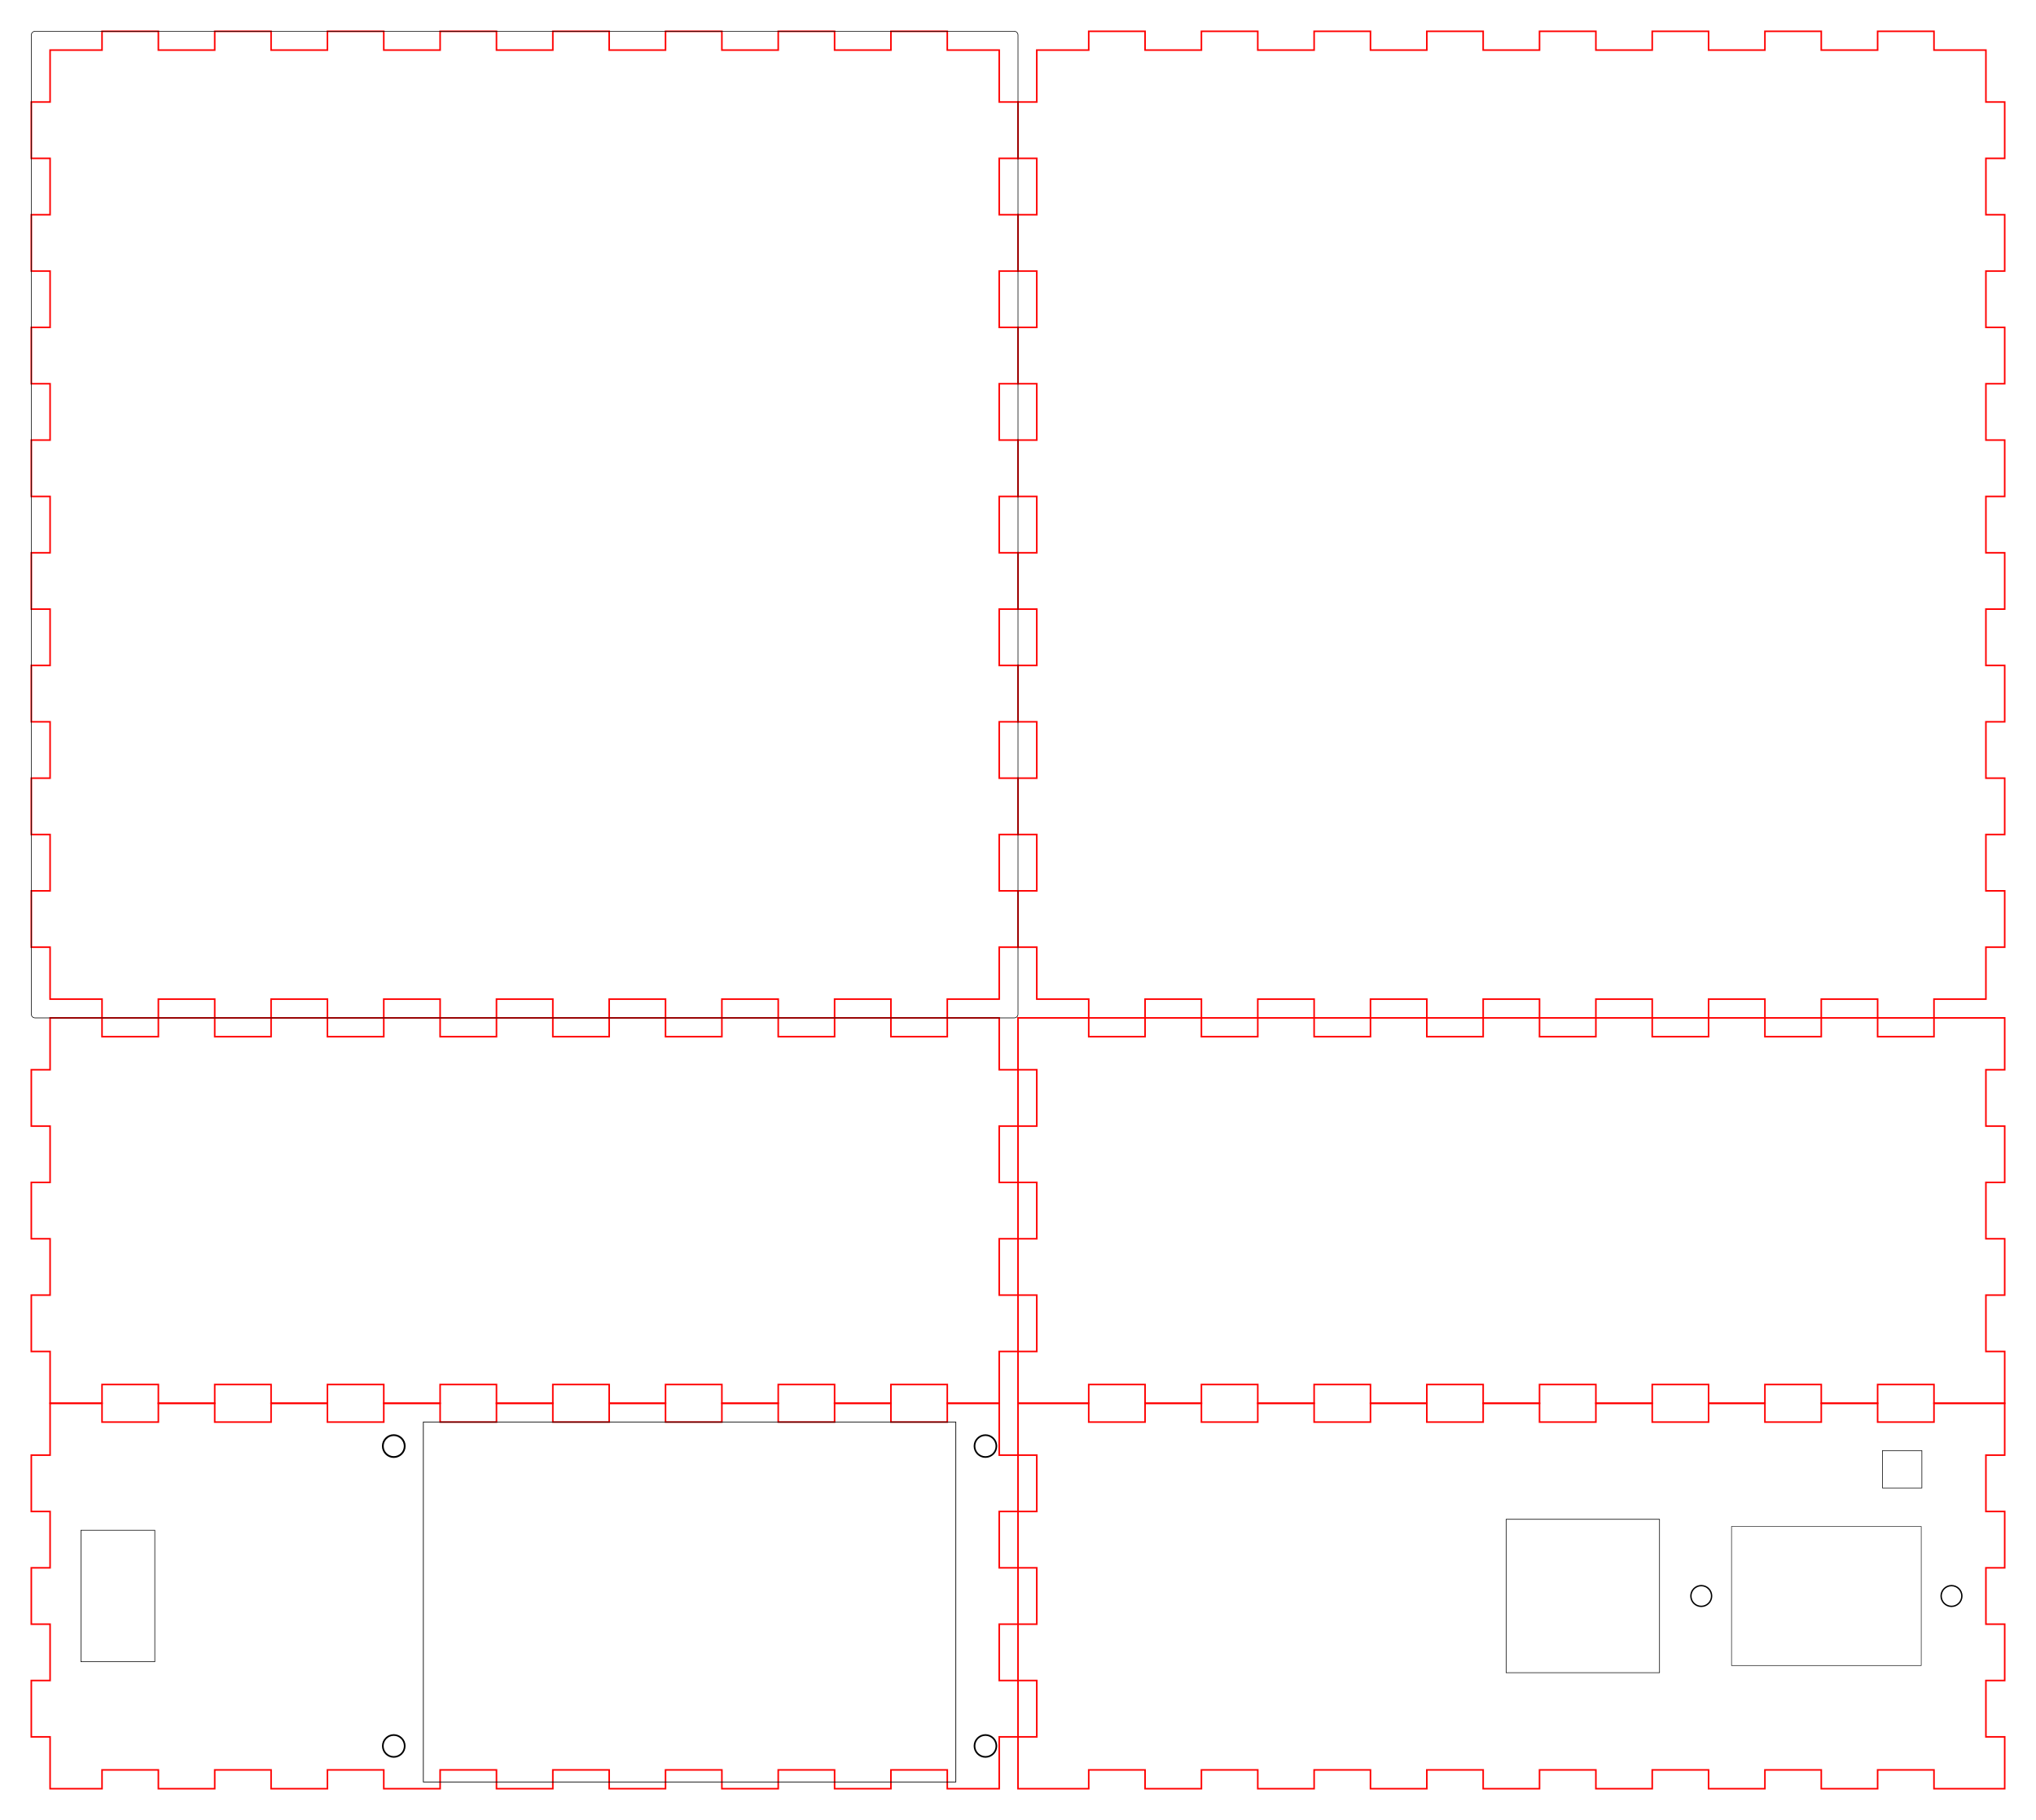
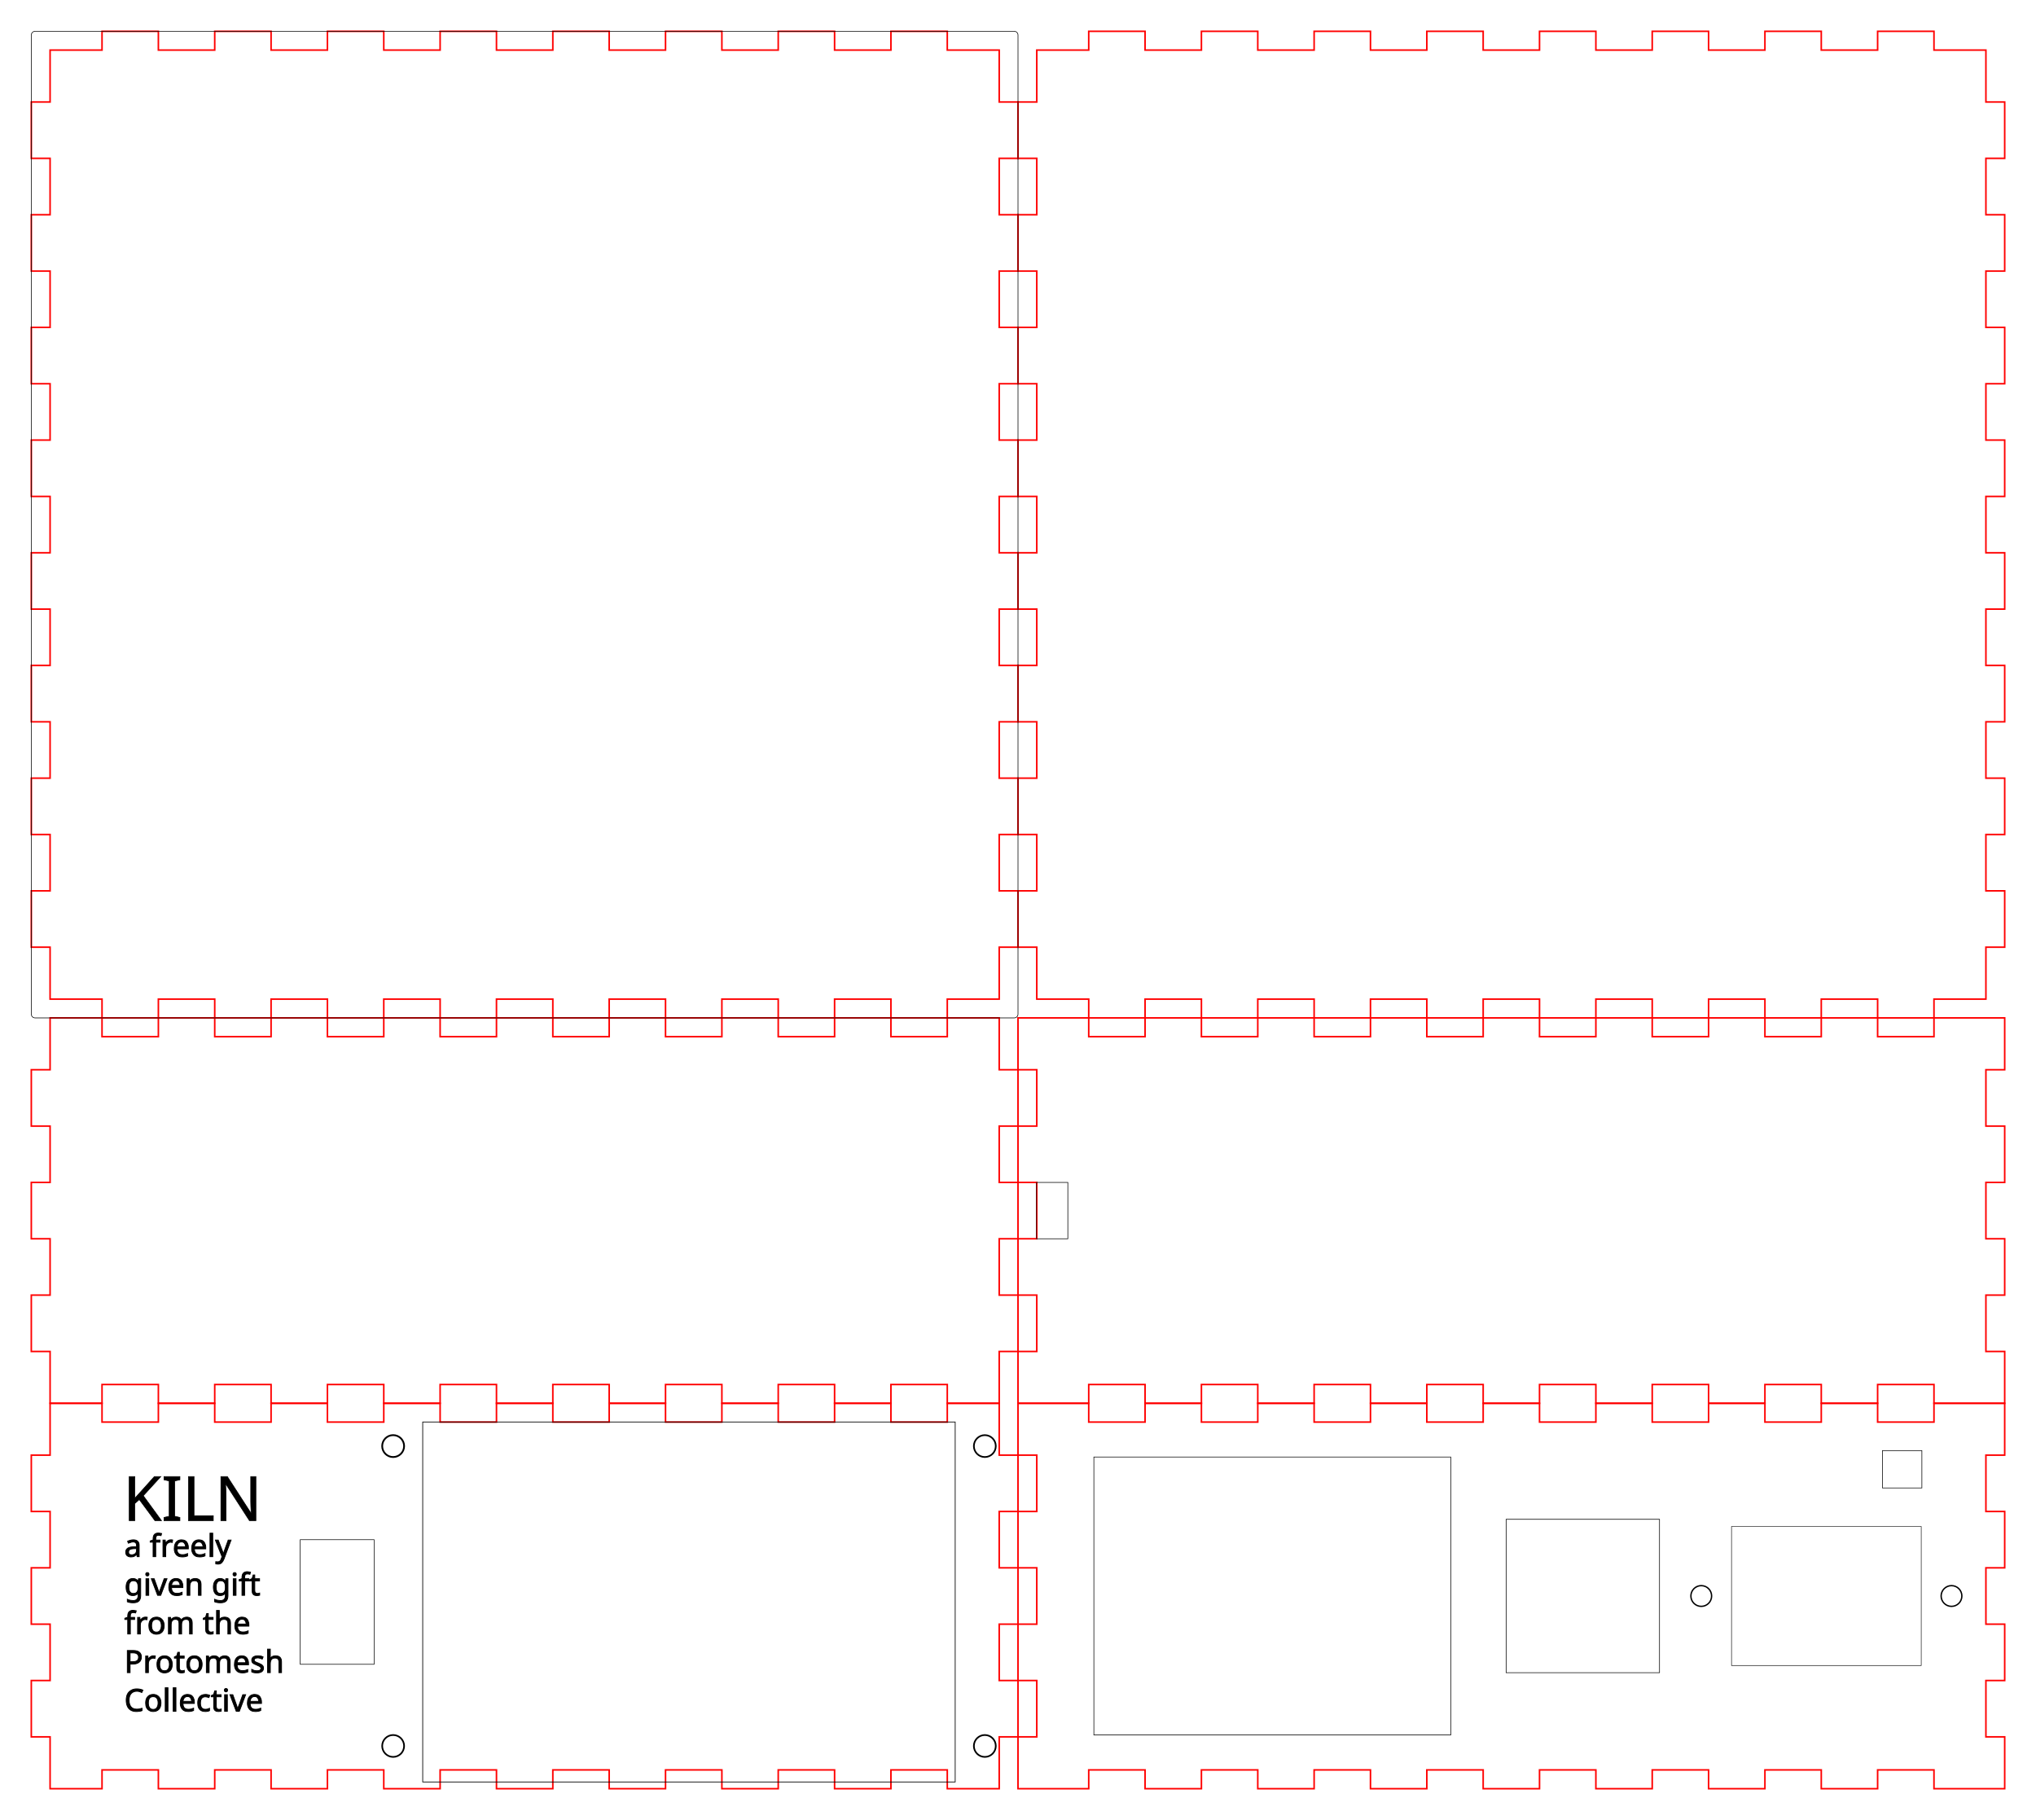
<svg xmlns="http://www.w3.org/2000/svg" width="325.18mm" height="290.71mm" viewBox="-5 -5 325.18 290.71" version="1.1" id="svg6">
  <defs id="defs6" />
  <g transform="matrix(1, 0, 0, -1, 78.79492, 249.9307)" id="g1">
    <path stroke="#ff0000" stroke-width="0.25" fill="none" d="M75.795 30.780 L67.500 30.780 67.500 27.780 58.500 27.780 58.500 30.780 49.500 30.780 49.500 27.780 40.500 27.780 40.500 30.780 31.500 30.780 31.500 27.780 22.500 27.780 22.500 30.780 13.500 30.780 13.500 27.780 4.500 27.780 4.500 30.780 -4.500 30.780 -4.500 27.780 -13.500 27.780 -13.500 30.780 -22.500 30.780 -22.500 27.780 -31.500 27.780 -31.500 30.780 -40.500 30.780 -40.500 27.780 -49.500 27.780 -49.500 30.780 -58.500 30.780 -58.500 27.780 -67.500 27.780 -67.500 30.780 -75.795 30.780 -75.795 27.780 -75.795 22.500 -78.795 22.500 -78.795 13.500 -75.795 13.500 -75.795 4.500 -78.795 4.500 -78.795 -4.500 -75.795 -4.500 -75.795 -13.500 -78.795 -13.500 -78.795 -22.500 -75.795 -22.500 -75.795 -27.780 -75.795 -30.780 -67.500 -30.780 -67.500 -27.780 -58.500 -27.780 -58.500 -30.780 -49.500 -30.780 -49.500 -27.780 -40.500 -27.780 -40.500 -30.780 -31.500 -30.780 -31.500 -27.780 -22.500 -27.780 -22.500 -30.780 -13.500 -30.780 -13.500 -27.780 -4.500 -27.780 -4.500 -30.780 4.500 -30.780 4.500 -27.780 13.500 -27.780 13.500 -30.780 22.500 -30.780 22.500 -27.780 31.500 -27.780 31.500 -30.780 40.500 -30.780 40.500 -27.780 49.500 -27.780 49.500 -30.780 58.500 -30.780 58.500 -27.780 67.500 -27.780 67.500 -30.780 75.795 -30.780 75.795 -27.780 75.795 -22.500 78.795 -22.500 78.795 -13.500 75.795 -13.500 75.795 -4.500 78.795 -4.500 78.795 4.500 75.795 4.500 75.795 13.500 78.795 13.500 78.795 22.500 75.795 22.500 75.795 27.780 Z" id="path1" />
-     <rect x="59.07" y="-10.5" width="11.8" height="21" stroke="#000000" stroke-width="0.1" fill="none" id="rect6-2-8" transform="scale(-1,1)" />
-     <g id="g10-4" style="fill:none" transform="matrix(-0.9999978,0,0,1,112.1369,-109.88)">
+     <rect x="24.044" y="-10.909" width="11.803" height="19.903" stroke="#000000" stroke-width="0.097" fill="none" id="rect6-2-8" transform="scale(-1,1)" />
+     <g id="g10-4" style="fill:none" transform="matrix(-0.9999978,0,0,1,112.0369,-109.88)">
      <rect x="51.622" y="80.49" width="101.5" height="57.5" stroke="#000000" stroke-width="0.1" fill="none" id="pcb_size-5" style="display:none;fill:none;stroke:none;stroke-width:0;stroke-dasharray:none" />
      <g id="g9-5" transform="translate(-164.9598,-92.57482)" style="fill:none;stroke:#000000;stroke-opacity:1">
        <circle style="fill:none;fill-opacity:1;stroke:#000000;stroke-width:0.284;stroke-opacity:1" id="path9-17" cx="298" cy="226.4" r="1.75" />
        <circle style="fill:none;fill-opacity:1;stroke:#000000;stroke-width:0.265;stroke-opacity:1" id="path9-5-1" cx="203.5" cy="226.4" r="1.75" />
        <circle style="fill:none;fill-opacity:1;stroke:#000000;stroke-width:0.265;stroke-opacity:1" id="path9-1-1" cx="298" cy="178.5" r="1.75" />
        <circle style="fill:none;fill-opacity:1;stroke:#000000;stroke-width:0.265;stroke-opacity:1" id="path9-11-5" cx="203.5" cy="178.5" r="1.75" />
      </g>
      <rect style="fill:none;stroke:#000000;stroke-width:0.115;stroke-dasharray:none;stroke-opacity:1" id="touchscreen_cutout-2" width="85.045" height="57.5" x="-128.318" y="-137.673" transform="scale(-1)" ry="0" />
    </g>
-     <text xml:space="preserve" style="font-size:3.175px;writing-mode:lr-tb;direction:ltr;fill:none;stroke:#000000;stroke-width:0.1;stroke-dasharray:none" x="28.246" y="-12.049" id="text9" transform="matrix(1,0,0,-1,9.1666664e-7,61.56055)">
-       <tspan id="tspan9" style="stroke-width:0.1" x="28.246" y="-12.049" />
-     </text>
+     <g id="g8" transform="translate(-9.63271,4.1359772e-4)">
+       <text xml:space="preserve" style="font-style:normal;font-variant:normal;font-weight:normal;font-stretch:normal;font-size:9.878px;font-family:'Cascadia Code';-inkscape-font-specification:'Cascadia Code, Normal';font-variant-ligatures:normal;font-variant-caps:normal;font-variant-numeric:normal;font-variant-east-asian:normal;writing-mode:lr-tb;direction:ltr;fill:#000000;fill-opacity:1;stroke:#000000;stroke-width:0.1;stroke-dasharray:none" x="-54.478" y="-12.031" id="text9" transform="scale(1,-1)">
+         <tspan id="tspan1" style="font-style:normal;font-variant:normal;font-weight:normal;font-stretch:normal;font-size:9.878px;font-family:'Cascadia Code';-inkscape-font-specification:'Cascadia Code, Normal';font-variant-ligatures:normal;font-variant-caps:normal;font-variant-numeric:normal;font-variant-east-asian:normal" x="-54.478" y="-12.031">KILN</tspan>
+       </text>
+       <text xml:space="preserve" style="font-style:normal;font-variant:normal;font-weight:300;font-stretch:normal;font-size:3.836px;font-family:Corbel;-inkscape-font-specification:'Corbel, Light';font-variant-ligatures:normal;font-variant-caps:normal;font-variant-numeric:normal;font-variant-east-asian:normal;writing-mode:lr-tb;direction:ltr;white-space:pre;inline-size:36.441;display:inline;fill:#000000;fill-opacity:1;stroke:#000000;stroke-width:0.1" x="24.502" y="242.617" id="text8" transform="matrix(1.287502,0,0,-1.287502,-85.8575,318.648)">
+         <tspan x="24.502" y="242.617" id="tspan2">a freely 
+ </tspan>
+         <tspan x="24.502" y="247.412" id="tspan3">given gift 
+ </tspan>
+         <tspan x="24.502" y="252.207" id="tspan4">from the 
+ </tspan>
+         <tspan x="24.502" y="257.002" id="tspan5">Protomesh 
+ </tspan>
+         <tspan x="24.502" y="261.797" id="tspan6">Collective</tspan>
+       </text>
+     </g>
  </g>
  <g transform="matrix(1, 0, 0, -1, 78.79492, 188.3701)" id="g2">
    <path stroke="#ff0000" stroke-width="0.25" fill="none" d="M75.795 30.780 L67.500 30.780 67.500 27.780 58.500 27.780 58.500 30.780 49.500 30.780 49.500 27.780 40.500 27.780 40.500 30.780 31.500 30.780 31.500 27.780 22.500 27.780 22.500 30.780 13.500 30.780 13.500 27.780 4.500 27.780 4.500 30.780 -4.500 30.780 -4.500 27.780 -13.500 27.780 -13.500 30.780 -22.500 30.780 -22.500 27.780 -31.500 27.780 -31.500 30.780 -40.500 30.780 -40.500 27.780 -49.500 27.780 -49.500 30.780 -58.500 30.780 -58.500 27.780 -67.500 27.780 -67.500 30.780 -75.795 30.780 -75.795 27.780 -75.795 22.500 -78.795 22.500 -78.795 13.500 -75.795 13.500 -75.795 4.500 -78.795 4.500 -78.795 -4.500 -75.795 -4.500 -75.795 -13.500 -78.795 -13.500 -78.795 -22.500 -75.795 -22.500 -75.795 -27.780 -75.795 -30.780 -67.500 -30.780 -67.500 -27.780 -58.500 -27.780 -58.500 -30.780 -49.500 -30.780 -49.500 -27.780 -40.500 -27.780 -40.500 -30.780 -31.500 -30.780 -31.500 -27.780 -22.500 -27.780 -22.500 -30.780 -13.500 -30.780 -13.500 -27.780 -4.500 -27.780 -4.500 -30.780 4.500 -30.780 4.500 -27.780 13.500 -27.780 13.500 -30.780 22.500 -30.780 22.500 -27.780 31.500 -27.780 31.500 -30.780 40.500 -30.780 40.500 -27.780 49.500 -27.780 49.500 -30.780 58.500 -30.780 58.500 -27.780 67.500 -27.780 67.500 -30.780 75.795 -30.780 75.795 -27.780 75.795 -22.500 78.795 -22.500 78.795 -13.500 75.795 -13.500 75.795 -4.500 78.795 -4.500 78.795 4.500 75.795 4.500 75.795 13.500 78.795 13.500 78.795 22.500 75.795 22.500 75.795 27.780 Z" id="path2" />
  </g>
  <g transform="matrix(1, 0, 0, -1, 236.3848, 249.9307)" id="g3">
    <path stroke="#ff0000" stroke-width="0.25" fill="none" d="M78.795 30.780 L75.795 30.780 67.500 30.780 67.500 27.780 58.500 27.780 58.500 30.780 49.500 30.780 49.500 27.780 40.500 27.780 40.500 30.780 31.500 30.780 31.500 27.780 22.500 27.780 22.500 30.780 13.500 30.780 13.500 27.780 4.500 27.780 4.500 30.780 -4.500 30.780 -4.500 27.780 -13.500 27.780 -13.500 30.780 -22.500 30.780 -22.500 27.780 -31.500 27.780 -31.500 30.780 -40.500 30.780 -40.500 27.780 -49.500 27.780 -49.500 30.780 -58.500 30.780 -58.500 27.780 -67.500 27.780 -67.500 30.780 -75.795 30.780 -78.795 30.780 -78.795 27.780 -78.795 22.500 -75.795 22.500 -75.795 13.500 -78.795 13.500 -78.795 4.500 -75.795 4.500 -75.795 -4.500 -78.795 -4.500 -78.795 -13.500 -75.795 -13.500 -75.795 -22.500 -78.795 -22.500 -78.795 -27.780 -78.795 -30.780 -75.795 -30.780 -67.500 -30.780 -67.500 -27.780 -58.500 -27.780 -58.500 -30.780 -49.500 -30.780 -49.500 -27.780 -40.500 -27.780 -40.500 -30.780 -31.500 -30.780 -31.500 -27.780 -22.500 -27.780 -22.500 -30.780 -13.500 -30.780 -13.500 -27.780 -4.500 -27.780 -4.500 -30.780 4.500 -30.780 4.500 -27.780 13.500 -27.780 13.500 -30.780 22.500 -30.780 22.500 -27.780 31.500 -27.780 31.500 -30.780 40.500 -30.780 40.500 -27.780 49.500 -27.780 49.500 -30.780 58.500 -30.780 58.500 -27.780 67.500 -27.780 67.500 -30.780 75.795 -30.780 78.795 -30.780 78.795 -27.780 78.795 -22.500 75.795 -22.500 75.795 -13.500 78.795 -13.500 78.795 -4.500 75.795 -4.500 75.795 4.500 78.795 4.500 78.795 13.500 75.795 13.500 75.795 22.500 78.795 22.500 78.795 27.780 Z" id="path3" />
    <g id="g7" transform="rotate(-180,1.165236,-30.78044)">
      <rect style="fill:none;stroke:#000000;stroke-width:0.1;stroke-dasharray:none;stroke-opacity:1" id="rect7" width="24.5" height="24.5" x="-73.811" y="-21.335" transform="matrix(0,1,1,0,0,0)" />
      <g id="g12" transform="matrix(1,0,0,-1,-318.0461,68.3261)">
        <g id="g11" style="fill:none" transform="matrix(0.8281113,0,0,0.8281113,-9.644768,-20.09585)">
          <circle style="fill:none;fill-opacity:1;stroke:#000000;stroke-width:0.265;stroke-opacity:1" id="path9-11-6" cx="361.896" cy="181.114" r="2" />
          <circle style="fill:none;fill-opacity:1;stroke:#000000;stroke-width:0.265;stroke-opacity:1" id="path9-11-6-4" cx="313.632" cy="181.114" r="2" />
        </g>
        <rect x="254.911" y="118.787" width="30.3" height="22.2" stroke="#000000" stroke-width="0.082" fill="none" id="rect6-8-3" />
      </g>
-       <rect x="38.561" y="-69.007" width="46" height="57" stroke="#000000" stroke-width="0.108" fill="none" id="rect6-8" transform="matrix(0,-1,-1,0,0,0)" style="display:none;stroke-width:1;stroke-dasharray:none" />
+       <rect x="39.36" y="-69.008" width="44.402" height="57.002" stroke="#000000" stroke-width="0.108" fill="none" id="rect6-8" transform="matrix(0,-1,-1,0,0,0)" style="display:inline;fill:none;fill-opacity:1;stroke-width:0.098;stroke-dasharray:none" />
      <rect style="fill:none;stroke:#000000;stroke-width:0.1" id="rect1" width="6.298" height="5.967" x="295.654" y="226.706" transform="matrix(-1,0,0,1,238.7152,-311.4915)" />
    </g>
  </g>
  <g transform="matrix(1, 0, 0, -1, 236.3848, 188.3701)" id="g4">
    <path stroke="#ff0000" stroke-width="0.25" fill="none" d="M78.795 30.780 L75.795 30.780 67.500 30.780 67.500 27.780 58.500 27.780 58.500 30.780 49.500 30.780 49.500 27.780 40.500 27.780 40.500 30.780 31.500 30.780 31.500 27.780 22.500 27.780 22.500 30.780 13.500 30.780 13.500 27.780 4.500 27.780 4.500 30.780 -4.500 30.780 -4.500 27.780 -13.500 27.780 -13.500 30.780 -22.500 30.780 -22.500 27.780 -31.500 27.780 -31.500 30.780 -40.500 30.780 -40.500 27.780 -49.500 27.780 -49.500 30.780 -58.500 30.780 -58.500 27.780 -67.500 27.780 -67.500 30.780 -75.795 30.780 -78.795 30.780 -78.795 27.780 -78.795 22.500 -75.795 22.500 -75.795 13.500 -78.795 13.500 -78.795 4.500 -75.795 4.500 -75.795 -4.500 -78.795 -4.500 -78.795 -13.500 -75.795 -13.500 -75.795 -22.500 -78.795 -22.500 -78.795 -27.780 -78.795 -30.780 -75.795 -30.780 -67.500 -30.780 -67.500 -27.780 -58.500 -27.780 -58.500 -30.780 -49.500 -30.780 -49.500 -27.780 -40.500 -27.780 -40.500 -30.780 -31.500 -30.780 -31.500 -27.780 -22.500 -27.780 -22.500 -30.780 -13.500 -30.780 -13.500 -27.780 -4.500 -27.780 -4.500 -30.780 4.500 -30.780 4.500 -27.780 13.500 -27.780 13.500 -30.780 22.500 -30.780 22.500 -27.780 31.500 -27.780 31.500 -30.780 40.500 -30.780 40.500 -27.780 49.500 -27.780 49.500 -30.780 58.500 -30.780 58.500 -27.780 67.500 -27.780 67.500 -30.780 75.795 -30.780 78.795 -30.780 78.795 -27.780 78.795 -22.500 75.795 -22.500 75.795 -13.500 78.795 -13.500 78.795 -4.500 75.795 -4.500 75.795 4.500 78.795 4.500 78.795 13.500 75.795 13.500 75.795 22.500 78.795 22.500 78.795 27.780 Z" id="path4" />
+     <rect style="fill:none;fill-opacity:1;stroke:#000000;stroke-width:0.1;stroke-dasharray:none" id="rect9" width="5" height="9" x="-75.835" y="-4.5" transform="scale(1,-1)" />
  </g>
  <g transform="matrix(1, 0, 0, -1, 78.79492, 78.79492)" id="g5">
    <path stroke="#ff0000" stroke-width="0.25" fill="none" d="M67.500 78.795 L58.500 78.795 58.500 75.795 49.500 75.795 49.500 78.795 40.500 78.795 40.500 75.795 31.500 75.795 31.500 78.795 22.500 78.795 22.500 75.795 13.500 75.795 13.500 78.795 4.500 78.795 4.500 75.795 -4.500 75.795 -4.500 78.795 -13.500 78.795 -13.500 75.795 -22.500 75.795 -22.500 78.795 -31.500 78.795 -31.500 75.795 -40.500 75.795 -40.500 78.795 -49.500 78.795 -49.500 75.795 -58.500 75.795 -58.500 78.795 -67.500 78.795 -67.500 75.795 -75.795 75.795 -75.795 67.500 -78.795 67.500 -78.795 58.500 -75.795 58.500 -75.795 49.500 -78.795 49.500 -78.795 40.500 -75.795 40.500 -75.795 31.500 -78.795 31.500 -78.795 22.500 -75.795 22.500 -75.795 13.500 -78.795 13.500 -78.795 4.500 -75.795 4.500 -75.795 -4.500 -78.795 -4.500 -78.795 -13.500 -75.795 -13.500 -75.795 -22.500 -78.795 -22.500 -78.795 -31.500 -75.795 -31.500 -75.795 -40.500 -78.795 -40.500 -78.795 -49.500 -75.795 -49.500 -75.795 -58.500 -78.795 -58.500 -78.795 -67.500 -75.795 -67.500 -75.795 -75.795 -67.500 -75.795 -67.500 -78.795 -58.500 -78.795 -58.500 -75.795 -49.500 -75.795 -49.500 -78.795 -40.500 -78.795 -40.500 -75.795 -31.500 -75.795 -31.500 -78.795 -22.500 -78.795 -22.500 -75.795 -13.500 -75.795 -13.500 -78.795 -4.500 -78.795 -4.500 -75.795 4.500 -75.795 4.500 -78.795 13.500 -78.795 13.500 -75.795 22.500 -75.795 22.500 -78.795 31.500 -78.795 31.500 -75.795 40.500 -75.795 40.500 -78.795 49.500 -78.795 49.500 -75.795 58.500 -75.795 58.500 -78.795 67.500 -78.795 67.500 -75.795 75.795 -75.795 75.795 -67.500 78.795 -67.500 78.795 -58.500 75.795 -58.500 75.795 -49.500 78.795 -49.500 78.795 -40.500 75.795 -40.500 75.795 -31.500 78.795 -31.500 78.795 -22.500 75.795 -22.500 75.795 -13.500 78.795 -13.500 78.795 -4.500 75.795 -4.500 75.795 4.500 78.795 4.500 78.795 13.500 75.795 13.500 75.795 22.500 78.795 22.500 78.795 31.500 75.795 31.500 75.795 40.500 78.795 40.500 78.795 49.500 75.795 49.500 75.795 58.500 78.795 58.500 78.795 67.500 75.795 67.500 75.795 75.795 67.500 75.795 Z" id="path5" />
  </g>
  <g transform="matrix(1, 0, 0, -1, 236.3848, 78.79492)" id="g6">
    <path stroke="#ff0000" stroke-width="0.25" fill="none" d="M67.500 78.795 L58.500 78.795 58.500 75.795 49.500 75.795 49.500 78.795 40.500 78.795 40.500 75.795 31.500 75.795 31.500 78.795 22.500 78.795 22.500 75.795 13.500 75.795 13.500 78.795 4.500 78.795 4.500 75.795 -4.500 75.795 -4.500 78.795 -13.500 78.795 -13.500 75.795 -22.500 75.795 -22.500 78.795 -31.500 78.795 -31.500 75.795 -40.500 75.795 -40.500 78.795 -49.500 78.795 -49.500 75.795 -58.500 75.795 -58.500 78.795 -67.500 78.795 -67.500 75.795 -75.795 75.795 -75.795 67.500 -78.795 67.500 -78.795 58.500 -75.795 58.500 -75.795 49.500 -78.795 49.500 -78.795 40.500 -75.795 40.500 -75.795 31.500 -78.795 31.500 -78.795 22.500 -75.795 22.500 -75.795 13.500 -78.795 13.500 -78.795 4.500 -75.795 4.500 -75.795 -4.500 -78.795 -4.500 -78.795 -13.500 -75.795 -13.500 -75.795 -22.500 -78.795 -22.500 -78.795 -31.500 -75.795 -31.500 -75.795 -40.500 -78.795 -40.500 -78.795 -49.500 -75.795 -49.500 -75.795 -58.500 -78.795 -58.500 -78.795 -67.500 -75.795 -67.500 -75.795 -75.795 -67.500 -75.795 -67.500 -78.795 -58.500 -78.795 -58.500 -75.795 -49.500 -75.795 -49.500 -78.795 -40.500 -78.795 -40.500 -75.795 -31.500 -75.795 -31.500 -78.795 -22.500 -78.795 -22.500 -75.795 -13.500 -75.795 -13.500 -78.795 -4.500 -78.795 -4.500 -75.795 4.500 -75.795 4.500 -78.795 13.500 -78.795 13.500 -75.795 22.500 -75.795 22.500 -78.795 31.500 -78.795 31.500 -75.795 40.500 -75.795 40.500 -78.795 49.500 -78.795 49.500 -75.795 58.500 -75.795 58.500 -78.795 67.500 -78.795 67.500 -75.795 75.795 -75.795 75.795 -67.500 78.795 -67.500 78.795 -58.500 75.795 -58.500 75.795 -49.500 78.795 -49.500 78.795 -40.500 75.795 -40.500 75.795 -31.500 78.795 -31.500 78.795 -22.500 75.795 -22.500 75.795 -13.500 78.795 -13.500 78.795 -4.500 75.795 -4.500 75.795 4.500 78.795 4.500 78.795 13.500 75.795 13.500 75.795 22.500 78.795 22.500 78.795 31.500 75.795 31.500 75.795 40.500 78.795 40.500 78.795 49.500 75.795 49.500 75.795 58.500 78.795 58.500 78.795 67.500 75.795 67.500 75.795 75.795 67.500 75.795 Z" id="path6" />
  </g>
  <rect style="fill:none;stroke:#000000;stroke-width:0.1;stroke-dasharray:none" id="rect8" width="157.59" height="157.59" x="-7.6293945e-05" y="-7.6293945e-05" rx="0.6" ry="0.6" />
</svg>
